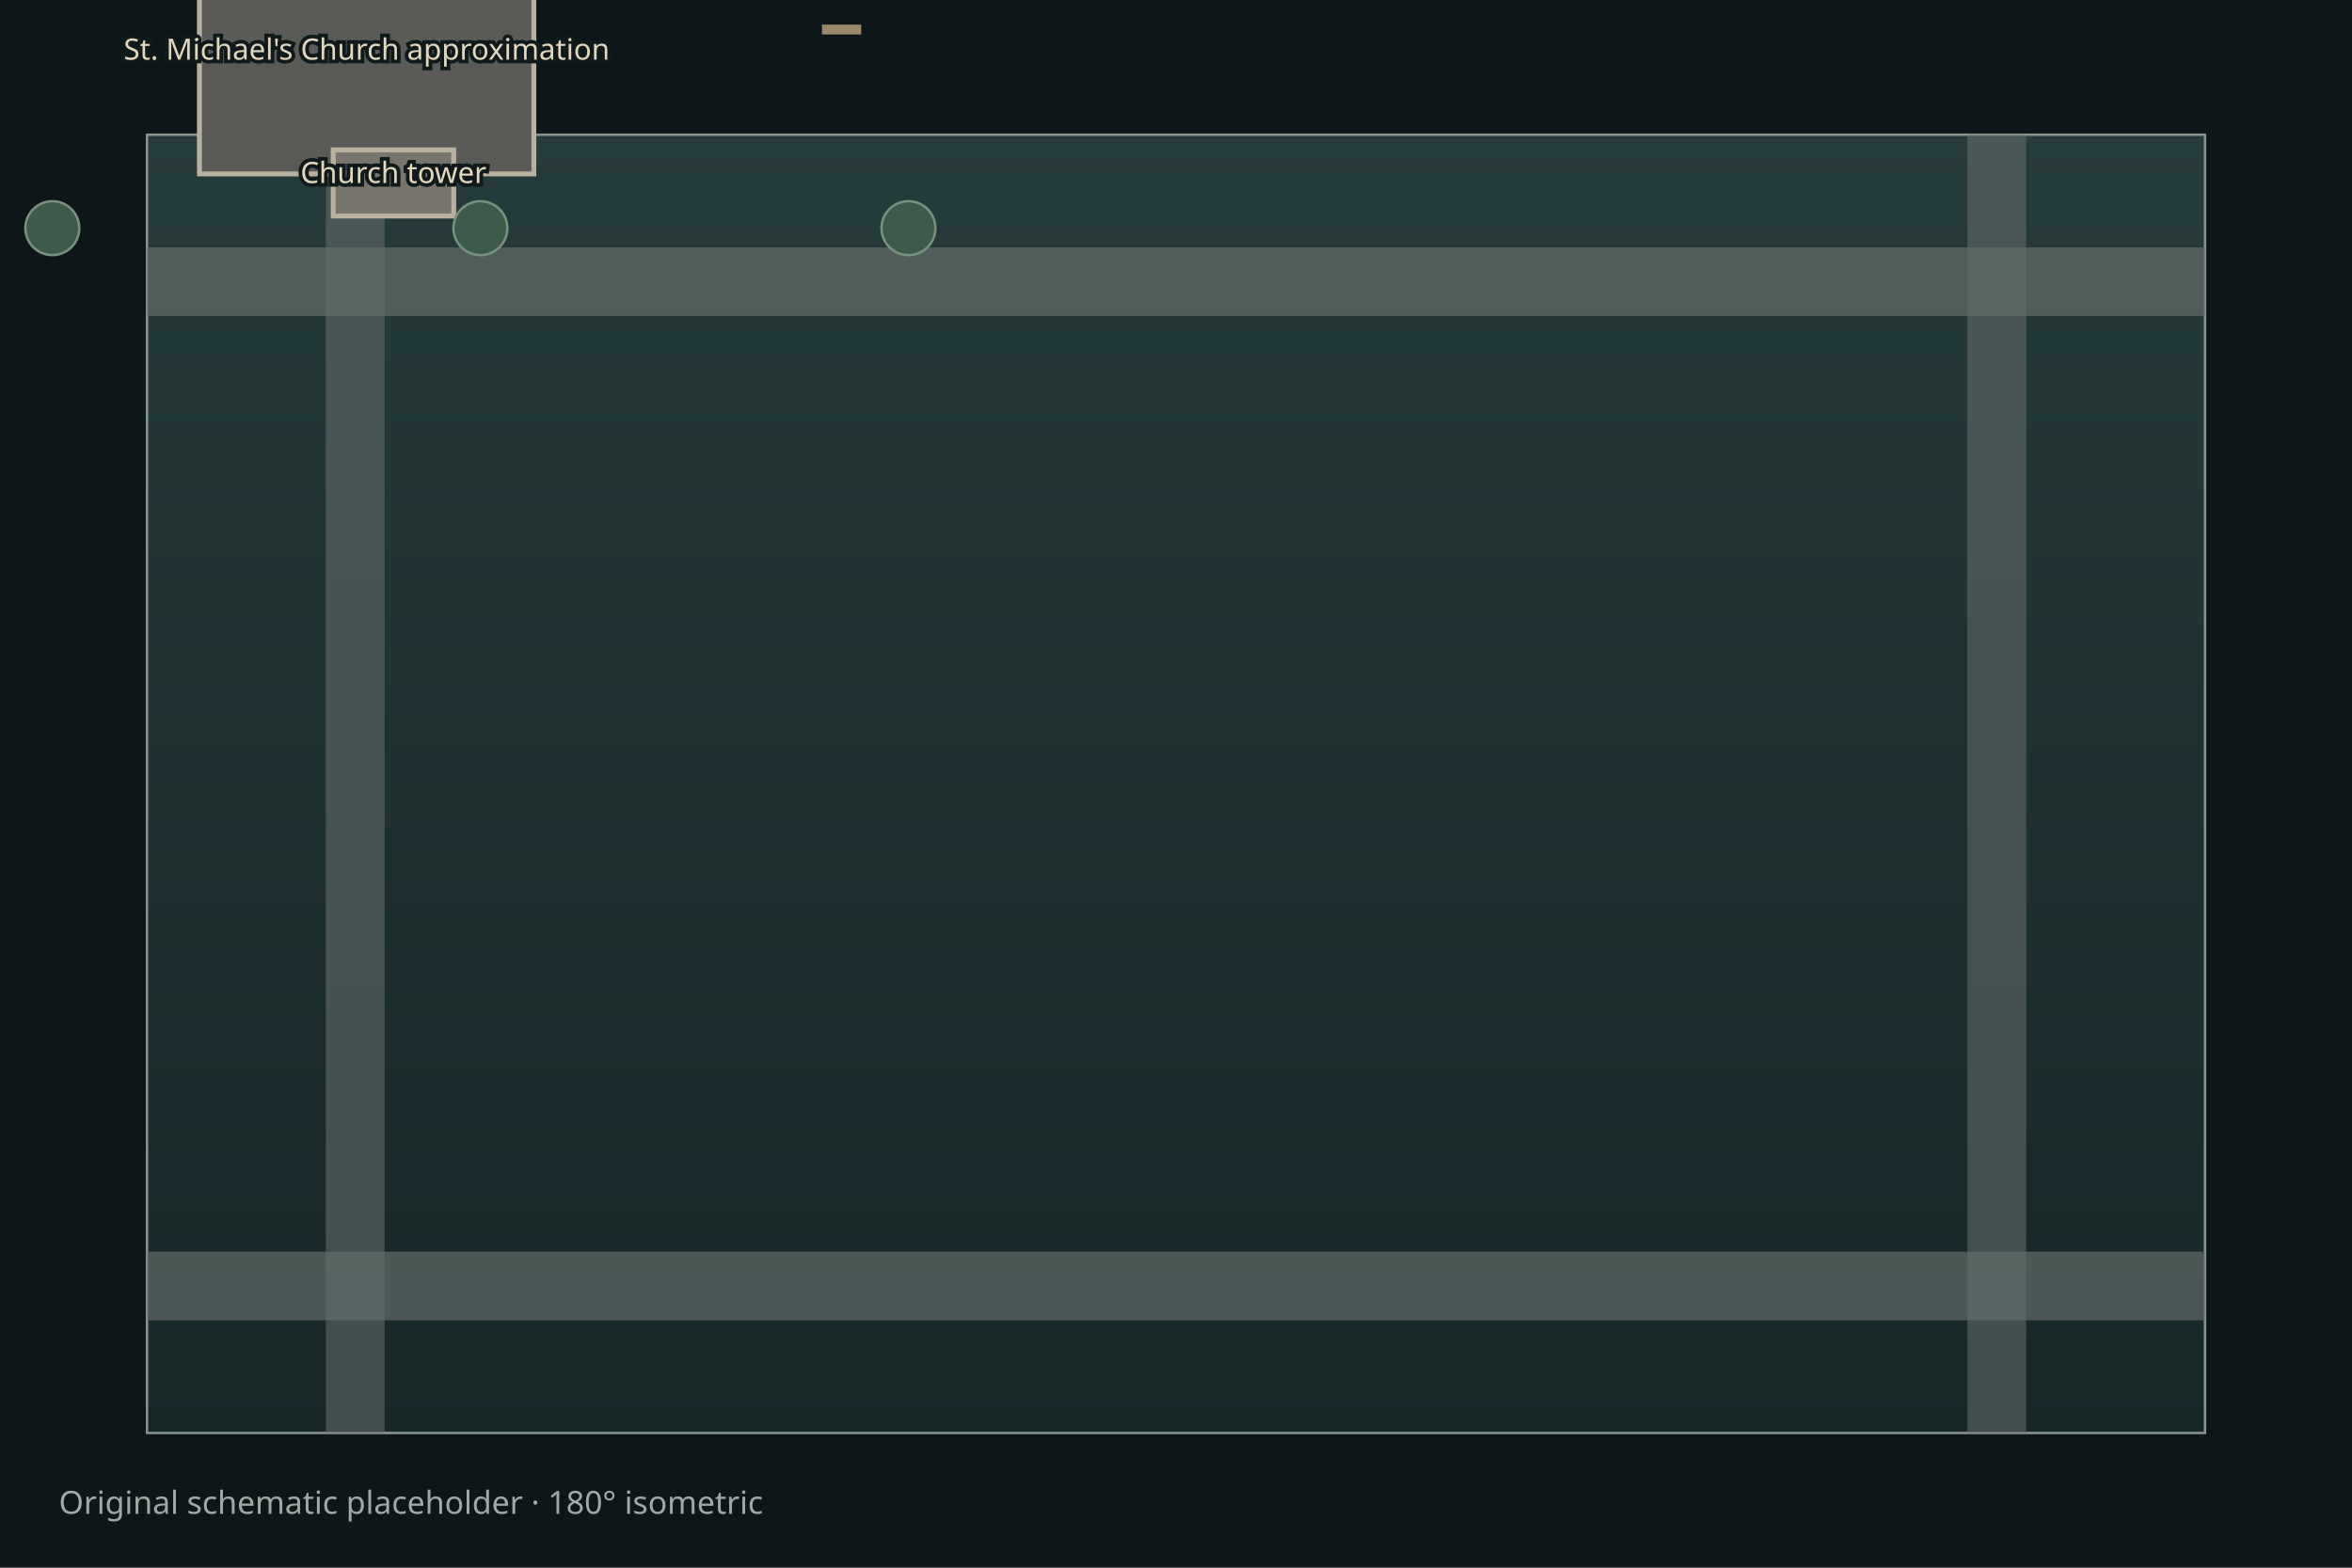
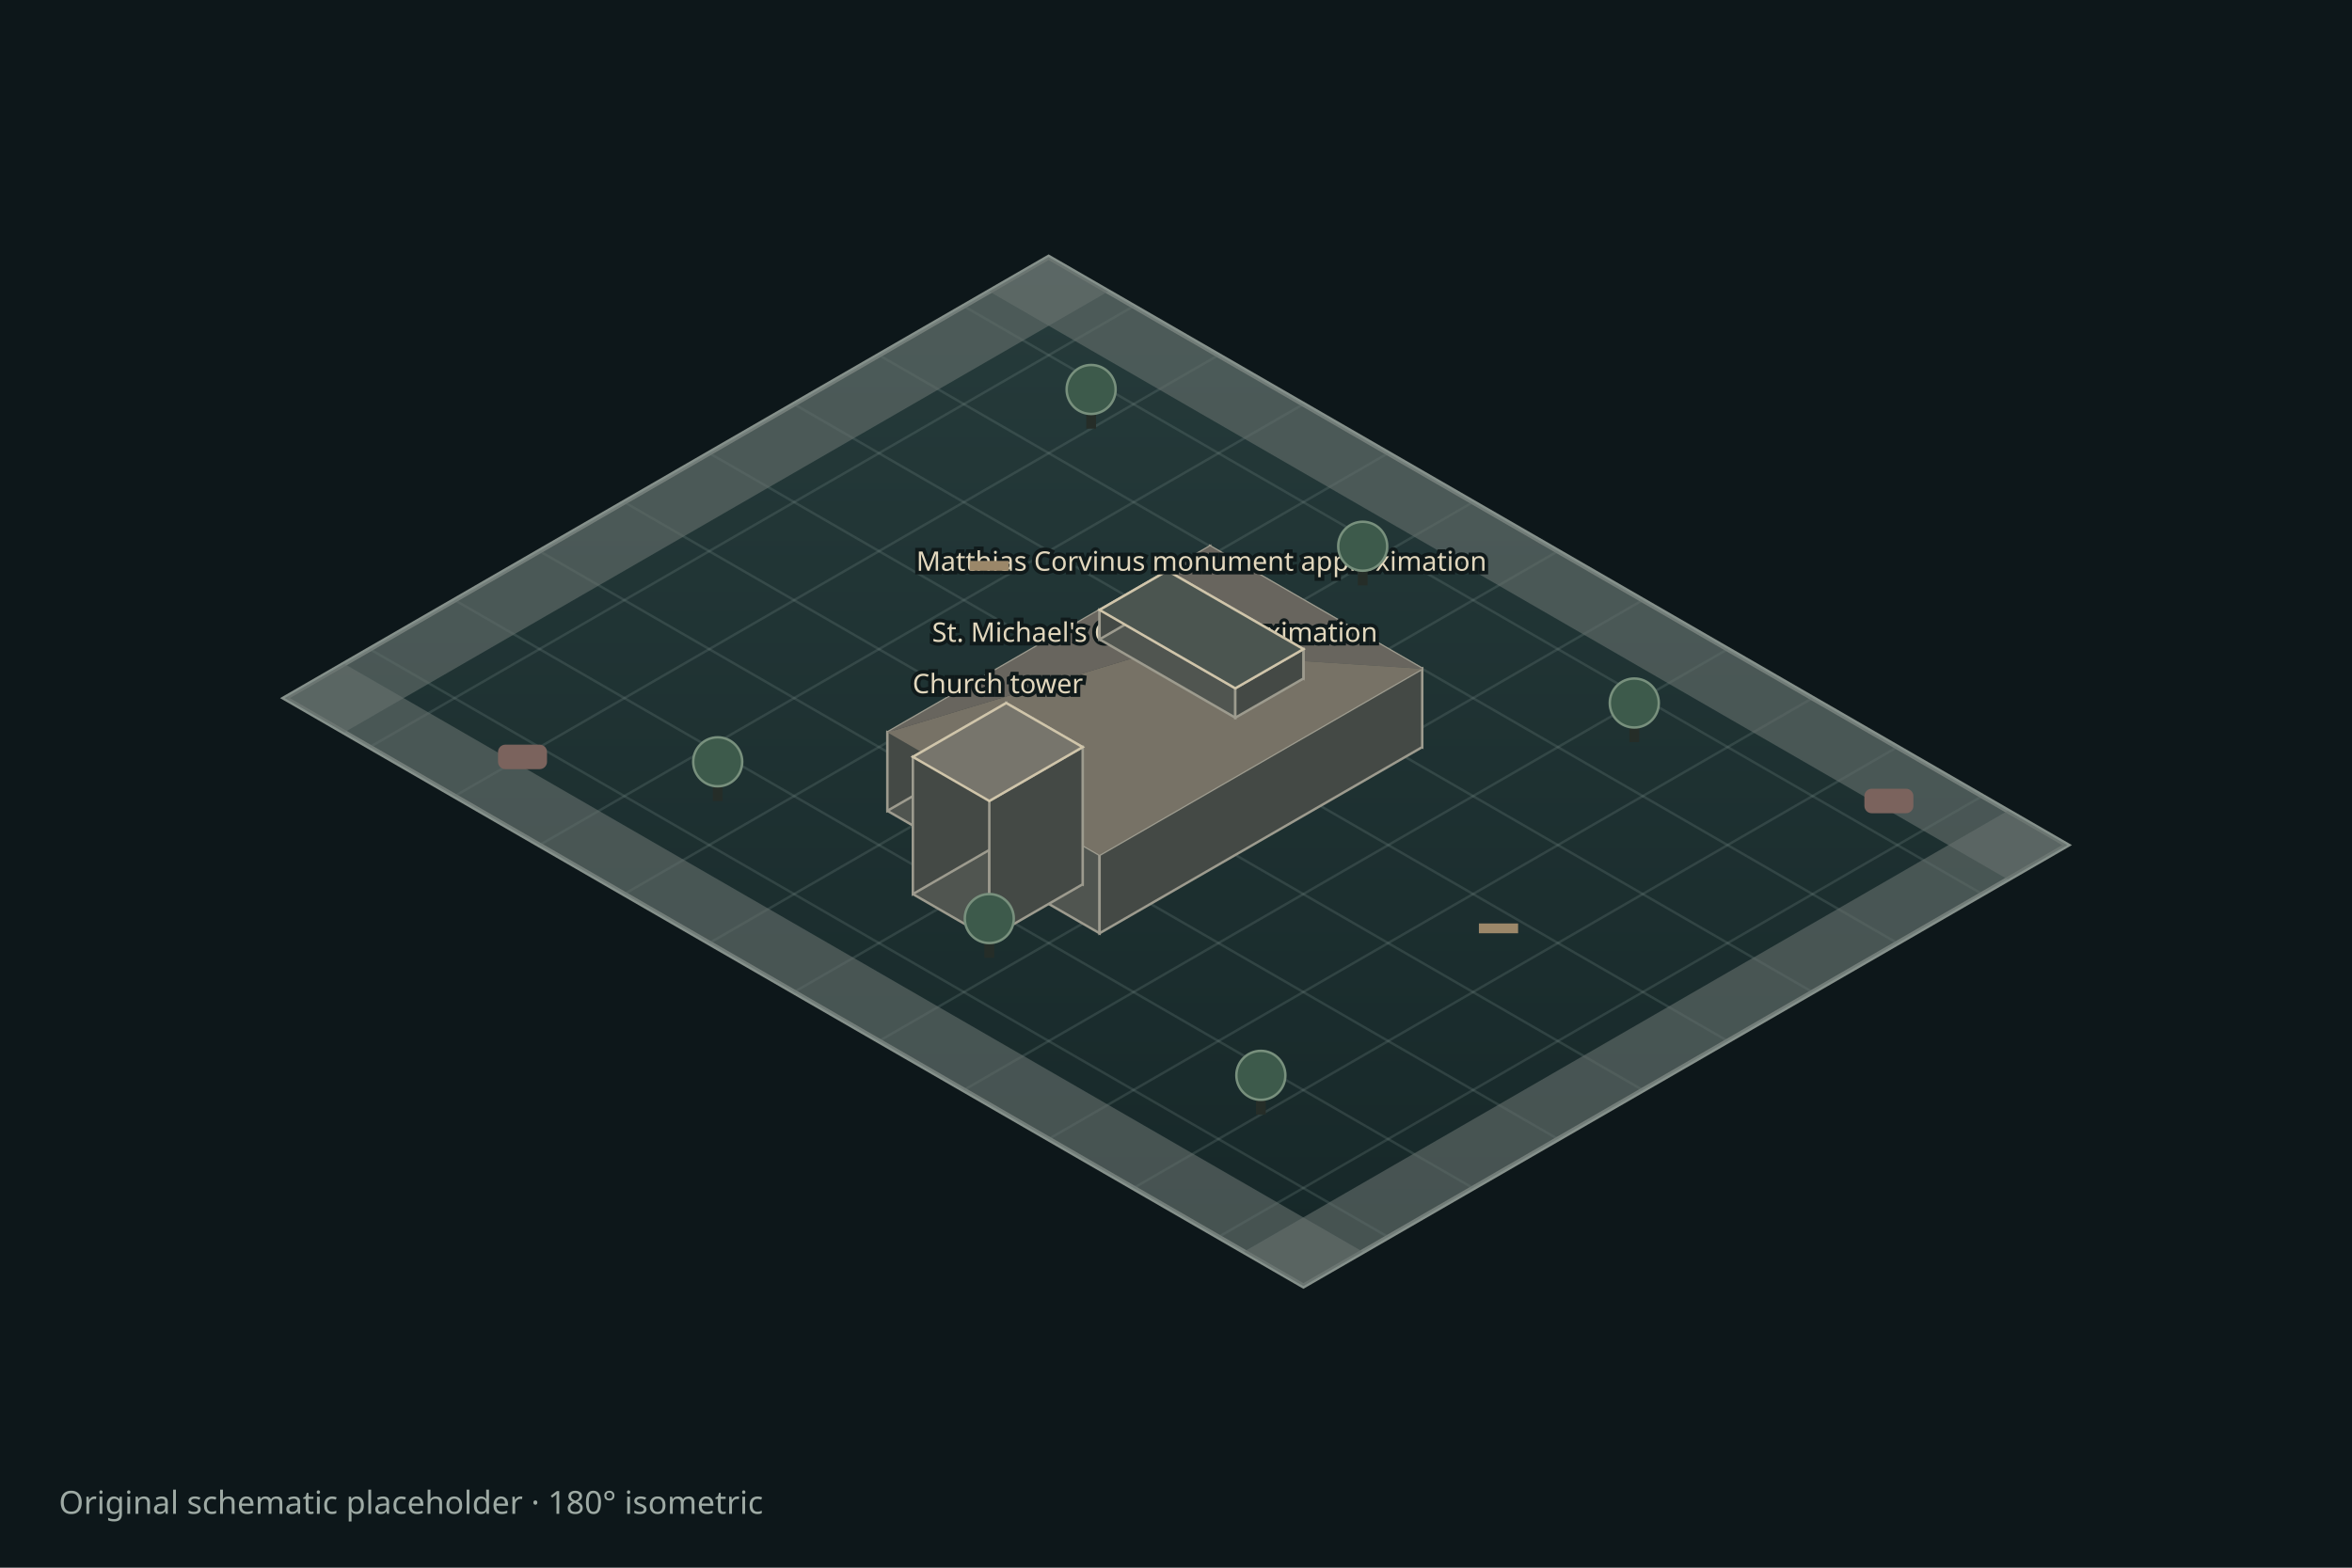
<svg xmlns="http://www.w3.org/2000/svg" width="960" height="640" viewBox="0 0 960 640">
  <defs>
    <linearGradient id="ground" x2="0" y2="1">
      <stop stop-color="#263b3b" />
      <stop offset="1" stop-color="#162728" />
    </linearGradient>
-     <style>.label{fill:#e2d7bd;font:12px system-ui;text-anchor:middle;paint-order:stroke;stroke:#101a1b;stroke-width:3px}</style>
+     <style>.label{fill:#e2d7bd;font:11px system-ui;text-anchor:middle;paint-order:stroke;stroke:#101a1b;stroke-width:3px}.grid path{fill:none;stroke:#738784;stroke-width:1;opacity:.25}.roads polygon{fill:#65706d;opacity:.6}</style>
  </defs>
  <rect width="960" height="640" fill="#0d171a" />
-   <polygon points="60,55 900,55 900,585 60,585" fill="url(#ground)" stroke="#88928c" />
-   <path d="M60 115H900M60 525H900" stroke="#65706d" stroke-width="28" opacity=".65" />
-   <path d="M145 55V585M815 55V585" stroke="#65706d" stroke-width="24" opacity=".55" />
-   <polygon points="217.9,71.0 81.4,71.0 81.4,-22.3 217.9,-22.3" fill="#5a5b57" stroke="#b9b19d" stroke-width="2" />
-   <text x="149.67" y="24.349" class="label">St. Michael's Church approximation</text>
-   <polygon points="185.2,88.2 136.0,88.2 136.0,61.2 185.2,61.2" fill="#77756c" stroke="#b9b19d" stroke-width="2" />
-   <text x="160.59" y="74.718" class="label">Church tower</text>
-   <polygon points="141.5,-2.7 54.1,-2.7 54.1,-22.3 141.5,-22.3" fill="#4b5550" stroke="#b9b19d" stroke-width="2" />
-   <text x="97.8" y="-12.506" class="label">Matthias Corvinus monument approximation</text>
-   <circle cx="370.8" cy="93.145" r="11" fill="#3d5a4b" stroke="#78907d" />
-   <circle cx="283.44" cy="-54.275" r="11" fill="#3d5a4b" stroke="#78907d" />
-   <circle cx="196.08" cy="93.145" r="11" fill="#3d5a4b" stroke="#78907d" />
-   <circle cx="108.72" cy="-54.275" r="11" fill="#3d5a4b" stroke="#78907d" />
-   <circle cx="21.36" cy="93.145" r="11" fill="#3d5a4b" stroke="#78907d" />
-   <circle cx="-66" cy="-54.275" r="11" fill="#3d5a4b" stroke="#78907d" />
-   <rect x="335.5" y="10.064" width="16" height="4" fill="#9b8769" />
-   <rect x="-30.32" y="-7.135" width="16" height="4" fill="#9b8769" />
-   <rect x="388.1" y="-81.388" width="20" height="10" rx="3" fill="#7b635d" />
-   <rect x="-76" y="105.344" width="20" height="10" rx="3" fill="#7b635d" />
+   <polygon points="532.0,525.0 116.3,285.0 428.0,105.0 843.7,345.0" fill="url(#ground)" stroke="#88928c" stroke-width="2" />
+   <g class="grid">
+     <path d="M532.0,525.0 843.7,345.0" />
+     <path d="M497.3,505.0 809.1,325.0" />
+     <path d="M462.7,485.0 774.4,305.0" />
+     <path d="M428.0,465.0 739.8,285.0" />
+     <path d="M393.4,445.0 705.2,265.0" />
+     <path d="M358.8,425.0 670.5,245.0" />
+     <path d="M324.1,405.0 635.9,225.0" />
+     <path d="M289.5,385.0 601.2,205.0" />
+     <path d="M254.8,365.0 566.6,185.0" />
+     <path d="M220.2,345.0 532.0,165.0" />
+     <path d="M185.6,325.0 497.3,145.0" />
+     <path d="M150.9,305.0 462.7,125.0" />
+     <path d="M116.3,285.0 428.0,105.0" />
+     <path d="M532.0,525.0 116.3,285.0" />
+     <path d="M566.6,505.0 150.9,265.0" />
+     <path d="M601.2,485.0 185.6,245.0" />
+     <path d="M635.9,465.0 220.2,225.0" />
+     <path d="M670.5,445.0 254.8,205.0" />
+     <path d="M705.2,425.0 289.5,185.0" />
+     <path d="M739.8,405.0 324.1,165.0" />
+     <path d="M774.4,385.0 358.8,145.0" />
+     <path d="M809.1,365.0 393.4,125.0" />
+     <path d="M843.7,345.0 428.0,105.0" />
+   </g>
+   <g class="roads">
+     <polygon points="532.0,525.0 116.3,285.0 140.5,271.0 556.2,511.0" />
+     <polygon points="819.5,359.0 403.8,119.0 428.0,105.0 843.7,345.0" />
+     <polygon points="532.0,525.0 507.7,511.0 819.5,331.0 843.7,345.0" />
+     <polygon points="140.5,299.0 116.3,285.0 428.0,105.0 452.3,119.0" />
+   </g>
+   <polygon points="448.8,381.0 362.2,331.0 362.2,299.0 448.8,349.0" fill="#505550" stroke="#9d9b8e" />
+   <polygon points="362.2,331.0 493.9,255.0 493.9,223.0 362.2,299.0" fill="#444945" stroke="#9d9b8e" />
+   <polygon points="493.9,255.0 580.5,305.0 580.5,273.0 493.9,223.0" fill="#505550" stroke="#9d9b8e" />
+   <polygon points="580.5,305.0 448.8,381.0 448.8,349.0 580.5,273.0" fill="#444945" stroke="#9d9b8e" />
+   <polygon points="448.8,349.0 362.2,299.0 471.3,266.0 580.5,273.0" fill="#777266" />
+   <polygon points="362.2,299.0 493.9,223.0 580.5,273.0 471.3,266.0" fill="#68655e" />
+   <text x="471.34" y="262" class="label">St. Michael's Church approximation</text>
+   <polygon points="403.8,383.0 372.6,365.0 372.6,309.0 403.8,327.0" fill="#505550" stroke="#9d9b8e" />
+   <polygon points="372.6,365.0 410.7,343.0 410.7,287.0 372.6,309.0" fill="#444945" stroke="#9d9b8e" />
+   <polygon points="410.7,343.0 441.9,361.0 441.9,305.0 410.7,287.0" fill="#505550" stroke="#9d9b8e" />
+   <polygon points="441.9,361.0 403.8,383.0 403.8,327.0 441.9,305.0" fill="#444945" stroke="#9d9b8e" />
+   <polygon points="403.8,327.0 372.6,309.0 410.7,287.0 441.9,305.0" fill="#77756c" stroke="#d0c5aa" />
+   <text x="407.256" y="283" class="label">Church tower</text>
+   <polygon points="504.2,293.0 448.8,261.0 448.8,249.0 504.2,281.0" fill="#505550" stroke="#9d9b8e" />
+   <polygon points="448.8,261.0 476.5,245.0 476.5,233.0 448.8,249.0" fill="#444945" stroke="#9d9b8e" />
+   <polygon points="476.5,245.0 532.0,277.0 532.0,265.0 476.5,233.0" fill="#505550" stroke="#9d9b8e" />
+   <polygon points="532.0,277.0 504.2,293.0 504.2,281.0 532.0,265.0" fill="#444945" stroke="#9d9b8e" />
+   <polygon points="504.2,281.0 448.8,249.0 476.5,233.0 532.0,265.0" fill="#4b5550" stroke="#d0c5aa" />
+   <text x="490.392" y="233" class="label">Matthias Corvinus monument approximation</text>
+   <path d="M514.64,455L514.64,439" stroke="#252d28" stroke-width="4" />
+   <circle cx="514.64" cy="439" r="10" fill="#3d5a4b" stroke="#78907d" />
+   <path d="M667.056,303L667.056,287" stroke="#252d28" stroke-width="4" />
+   <circle cx="667.056" cy="287" r="10" fill="#3d5a4b" stroke="#78907d" />
+   <path d="M403.792,391L403.792,375" stroke="#252d28" stroke-width="4" />
+   <circle cx="403.792" cy="375" r="10" fill="#3d5a4b" stroke="#78907d" />
+   <path d="M556.208,239L556.208,223" stroke="#252d28" stroke-width="4" />
+   <circle cx="556.208" cy="223" r="10" fill="#3d5a4b" stroke="#78907d" />
+   <path d="M292.944,327L292.944,311" stroke="#252d28" stroke-width="4" />
+   <circle cx="292.944" cy="311" r="10" fill="#3d5a4b" stroke="#78907d" />
+   <path d="M445.36,175L445.36,159" stroke="#252d28" stroke-width="4" />
+   <circle cx="445.36" cy="159" r="10" fill="#3d5a4b" stroke="#78907d" />
+   <rect x="603.632" y="377" width="16" height="4" fill="#9b8769" />
+   <rect x="395.792" y="229" width="16" height="4" fill="#9b8769" />
+   <rect x="760.976" y="322" width="20" height="10" rx="3" fill="#7b635d" />
+   <rect x="203.272" y="304" width="20" height="10" rx="3" fill="#7b635d" />
  <text x="24" y="618" fill="#9eaaa4" font-family="system-ui" font-size="13">Original schematic placeholder · 180° isometric</text>
</svg>
